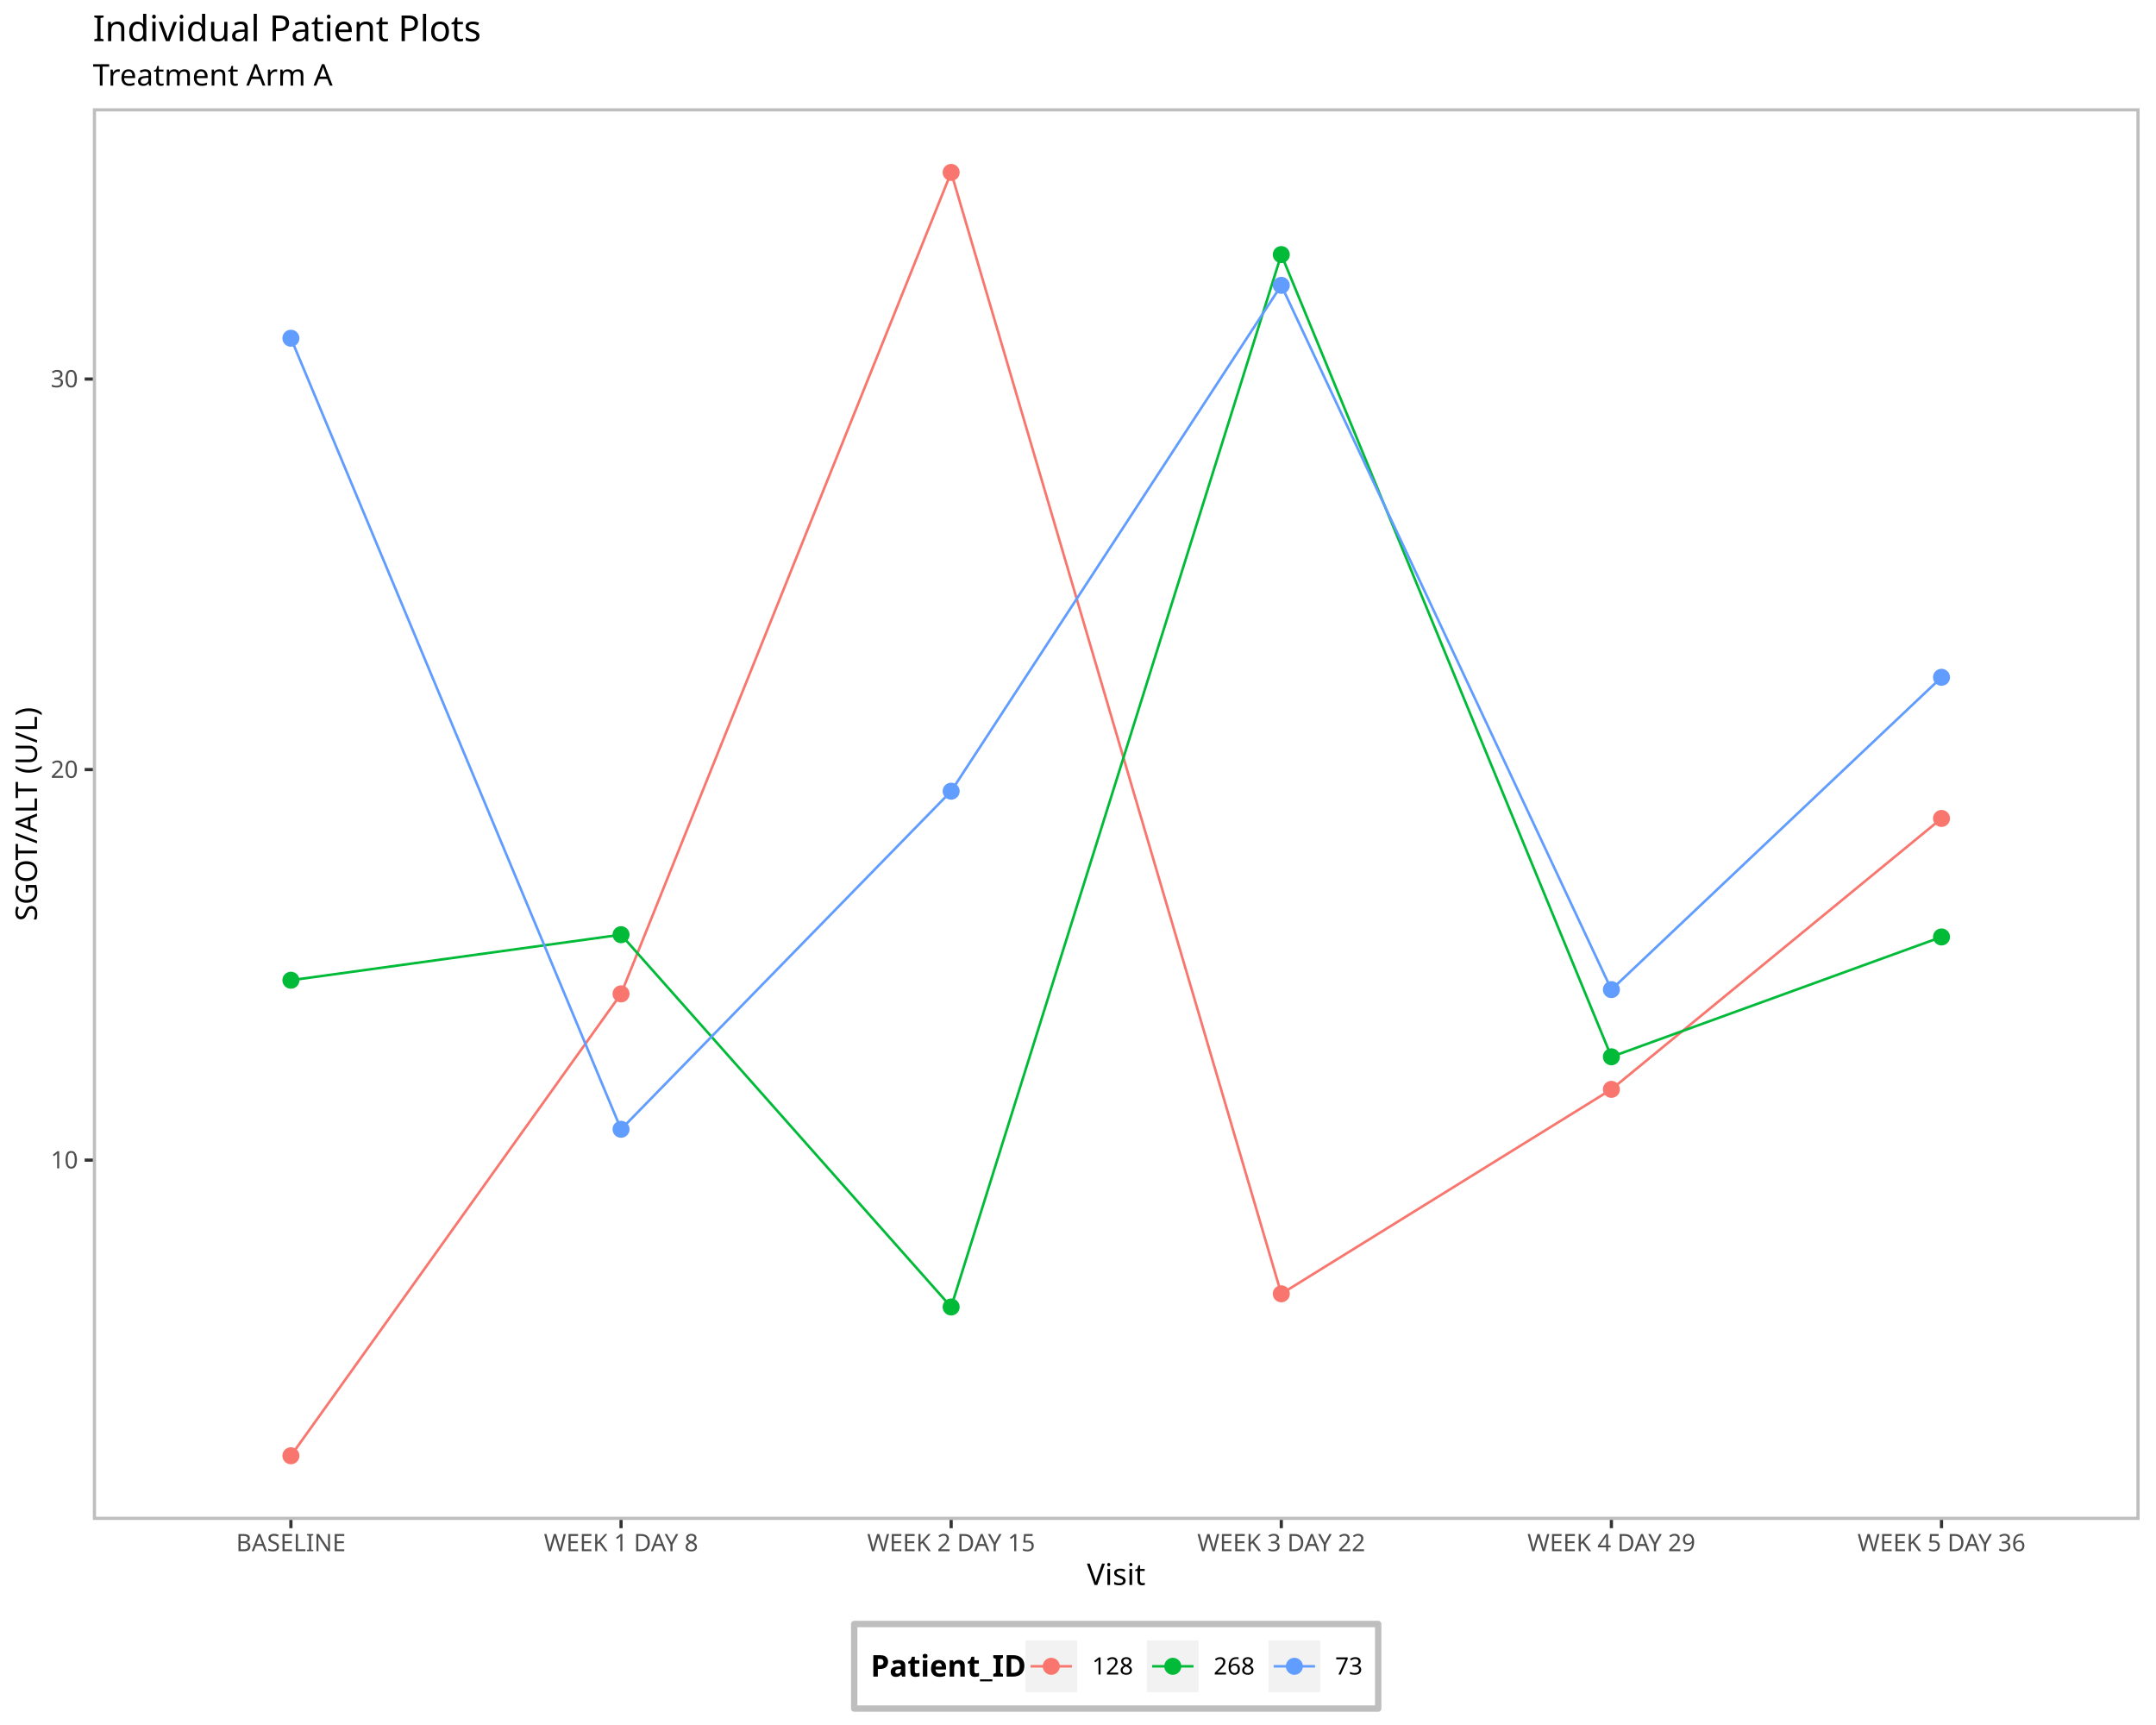
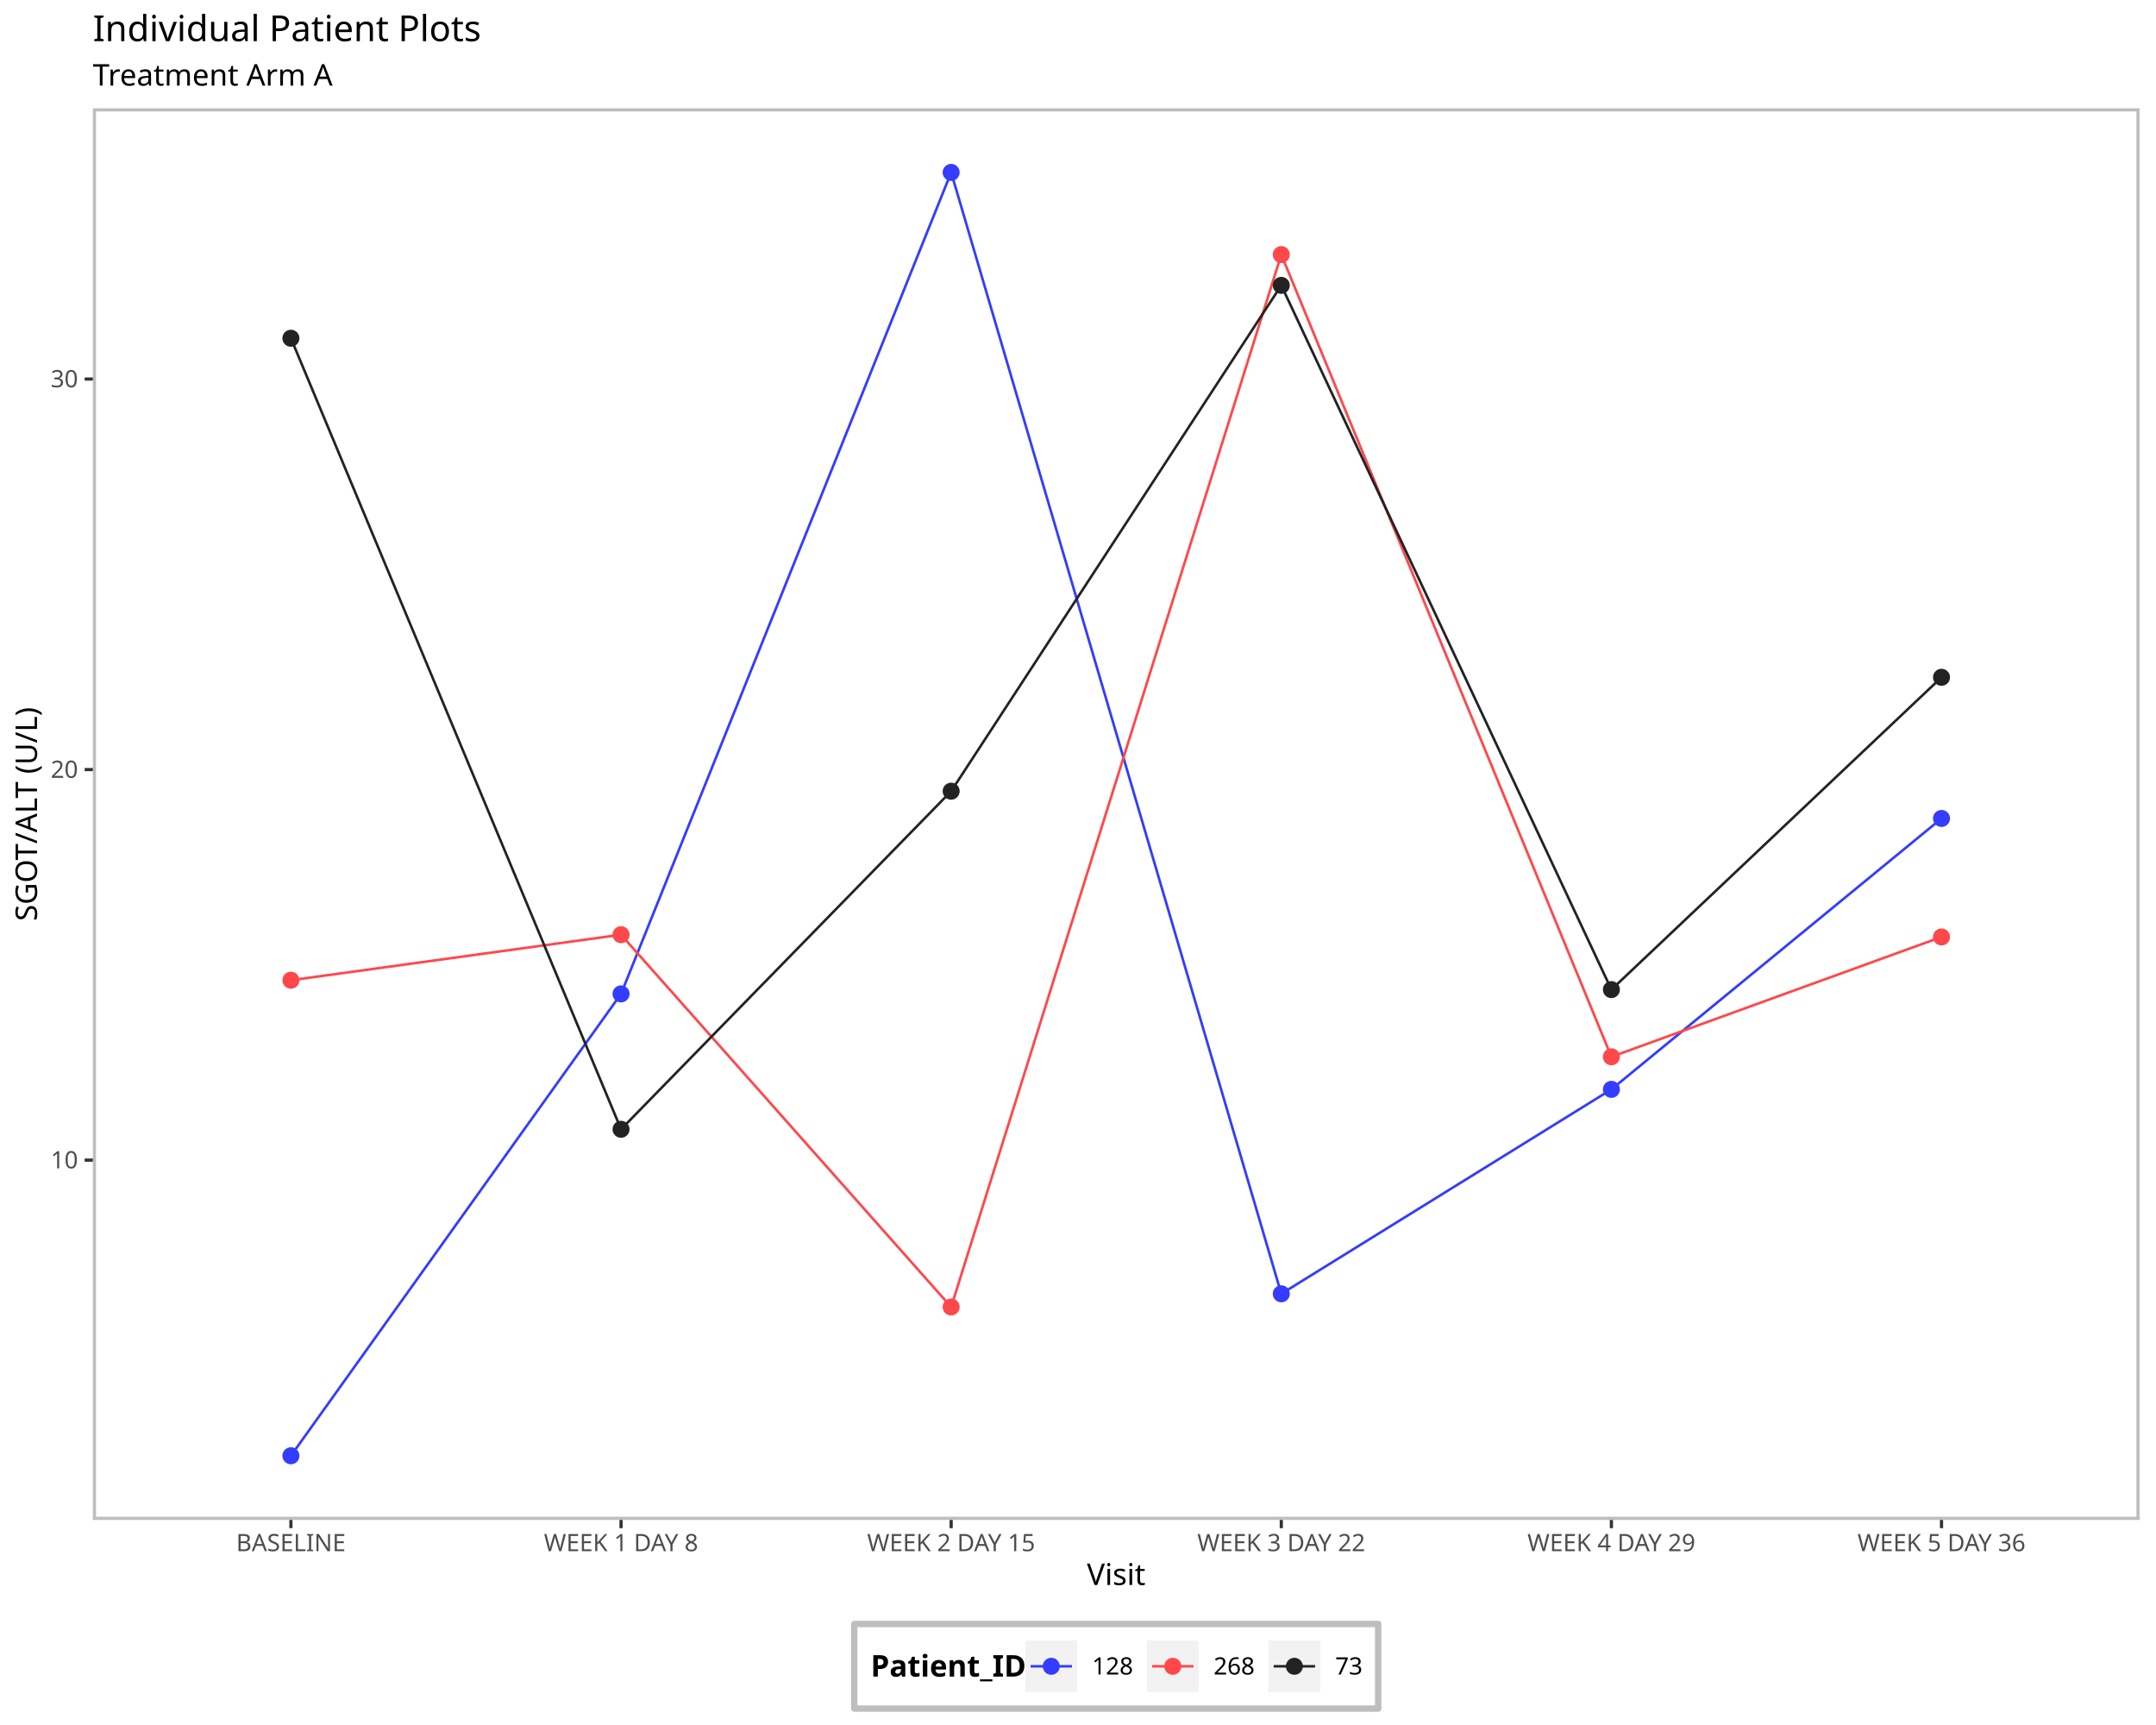
<svg xmlns="http://www.w3.org/2000/svg" class="svglite" data-engine-version="2.0" width="720.00pt" height="576.00pt" viewBox="0 0 720.00 576.00">
  <defs>
    <style type="text/css">
    .svglite line, .svglite polyline, .svglite polygon, .svglite path, .svglite rect, .svglite circle {
      fill: none;
      stroke: #000000;
      stroke-linecap: round;
      stroke-linejoin: round;
      stroke-miterlimit: 10.00;
    }
  </style>
  </defs>
  <rect width="100%" height="100%" style="stroke: none; fill: #FFFFFF;" />
  <defs>
    <clipPath id="cpMC4wMHw3MjAuMDB8MC4wMHw1NzYuMDA=">
      <rect x="0.00" y="0.00" width="720.00" height="576.00" />
    </clipPath>
  </defs>
  <g clip-path="url(#cpMC4wMHw3MjAuMDB8MC4wMHw1NzYuMDA=)">
    <rect x="0.00" y="0.00" width="720.00" height="576.00" style="stroke-width: 1.07; stroke: #FFFFFF; fill: #FFFFFF;" />
  </g>
  <defs>
    <clipPath id="cpMzEuMDF8NzE0LjUyfDM2LjE1fDUwNy41Mw==">
      <rect x="31.01" y="36.15" width="683.51" height="471.38" />
    </clipPath>
  </defs>
  <g clip-path="url(#cpMzEuMDF8NzE0LjUyfDM2LjE1fDUwNy41Mw==)">
-     <polyline points="97.15,486.10 207.40,331.87 317.64,57.57 427.89,432.02 538.13,363.75 648.37,273.29 " style="stroke-width: 0.85; stroke: #F8766D; stroke-linecap: butt;" />
-     <polyline points="97.15,327.31 207.40,312.11 317.64,436.42 427.89,85.01 538.13,352.88 648.37,312.86 " style="stroke-width: 0.85; stroke: #00BA38; stroke-linecap: butt;" />
-     <polyline points="97.15,112.94 207.40,377.08 317.64,264.19 427.89,95.28 538.13,330.44 648.37,226.16 " style="stroke-width: 0.85; stroke: #619CFF; stroke-linecap: butt;" />
-     <circle cx="97.15" cy="486.10" r="2.49" style="stroke-width: 0.71; stroke: #F8766D; fill: #F8766D;" />
-     <circle cx="207.40" cy="331.87" r="2.49" style="stroke-width: 0.71; stroke: #F8766D; fill: #F8766D;" />
-     <circle cx="317.64" cy="57.57" r="2.49" style="stroke-width: 0.71; stroke: #F8766D; fill: #F8766D;" />
-     <circle cx="427.89" cy="432.02" r="2.49" style="stroke-width: 0.71; stroke: #F8766D; fill: #F8766D;" />
-     <circle cx="538.13" cy="363.75" r="2.49" style="stroke-width: 0.71; stroke: #F8766D; fill: #F8766D;" />
-     <circle cx="648.37" cy="273.29" r="2.49" style="stroke-width: 0.71; stroke: #F8766D; fill: #F8766D;" />
-     <circle cx="97.15" cy="112.94" r="2.49" style="stroke-width: 0.71; stroke: #619CFF; fill: #619CFF;" />
-     <circle cx="207.40" cy="377.08" r="2.49" style="stroke-width: 0.71; stroke: #619CFF; fill: #619CFF;" />
-     <circle cx="317.64" cy="264.19" r="2.49" style="stroke-width: 0.71; stroke: #619CFF; fill: #619CFF;" />
-     <circle cx="427.89" cy="95.28" r="2.49" style="stroke-width: 0.71; stroke: #619CFF; fill: #619CFF;" />
-     <circle cx="538.13" cy="330.44" r="2.49" style="stroke-width: 0.71; stroke: #619CFF; fill: #619CFF;" />
-     <circle cx="648.37" cy="226.16" r="2.49" style="stroke-width: 0.71; stroke: #619CFF; fill: #619CFF;" />
-     <circle cx="97.15" cy="327.31" r="2.49" style="stroke-width: 0.71; stroke: #00BA38; fill: #00BA38;" />
-     <circle cx="207.40" cy="312.11" r="2.49" style="stroke-width: 0.71; stroke: #00BA38; fill: #00BA38;" />
-     <circle cx="317.64" cy="436.42" r="2.49" style="stroke-width: 0.71; stroke: #00BA38; fill: #00BA38;" />
-     <circle cx="427.89" cy="85.01" r="2.49" style="stroke-width: 0.71; stroke: #00BA38; fill: #00BA38;" />
-     <circle cx="538.13" cy="352.88" r="2.49" style="stroke-width: 0.71; stroke: #00BA38; fill: #00BA38;" />
-     <circle cx="648.37" cy="312.86" r="2.49" style="stroke-width: 0.71; stroke: #00BA38; fill: #00BA38;" />
+     <polyline points="97.15,486.10 207.40,331.87 317.64,57.57 427.89,432.02 538.13,363.75 648.37,273.29 " style="stroke-width: 0.85; stroke: #343CFF; stroke-linecap: butt;" />
+     <polyline points="97.15,327.31 207.40,312.11 317.64,436.42 427.89,85.01 538.13,352.88 648.37,312.86 " style="stroke-width: 0.85; stroke: #FF484B; stroke-linecap: butt;" />
+     <polyline points="97.15,112.94 207.40,377.08 317.64,264.19 427.89,95.28 538.13,330.44 648.37,226.16 " style="stroke-width: 0.85; stroke: #232323; stroke-linecap: butt;" />
+     <circle cx="97.15" cy="486.10" r="2.49" style="stroke-width: 0.71; stroke: #343CFF; fill: #343CFF;" />
+     <circle cx="207.40" cy="331.87" r="2.49" style="stroke-width: 0.71; stroke: #343CFF; fill: #343CFF;" />
+     <circle cx="317.64" cy="57.57" r="2.49" style="stroke-width: 0.71; stroke: #343CFF; fill: #343CFF;" />
+     <circle cx="427.89" cy="432.02" r="2.49" style="stroke-width: 0.71; stroke: #343CFF; fill: #343CFF;" />
+     <circle cx="538.13" cy="363.75" r="2.49" style="stroke-width: 0.71; stroke: #343CFF; fill: #343CFF;" />
+     <circle cx="648.37" cy="273.29" r="2.49" style="stroke-width: 0.71; stroke: #343CFF; fill: #343CFF;" />
+     <circle cx="97.15" cy="112.94" r="2.49" style="stroke-width: 0.71; stroke: #232323; fill: #232323;" />
+     <circle cx="207.40" cy="377.08" r="2.49" style="stroke-width: 0.71; stroke: #232323; fill: #232323;" />
+     <circle cx="317.64" cy="264.19" r="2.49" style="stroke-width: 0.71; stroke: #232323; fill: #232323;" />
+     <circle cx="427.89" cy="95.28" r="2.49" style="stroke-width: 0.71; stroke: #232323; fill: #232323;" />
+     <circle cx="538.13" cy="330.44" r="2.49" style="stroke-width: 0.71; stroke: #232323; fill: #232323;" />
+     <circle cx="648.37" cy="226.16" r="2.49" style="stroke-width: 0.71; stroke: #232323; fill: #232323;" />
+     <circle cx="97.15" cy="327.31" r="2.49" style="stroke-width: 0.71; stroke: #FF484B; fill: #FF484B;" />
+     <circle cx="207.40" cy="312.11" r="2.49" style="stroke-width: 0.71; stroke: #FF484B; fill: #FF484B;" />
+     <circle cx="317.64" cy="436.42" r="2.49" style="stroke-width: 0.71; stroke: #FF484B; fill: #FF484B;" />
+     <circle cx="427.89" cy="85.01" r="2.49" style="stroke-width: 0.71; stroke: #FF484B; fill: #FF484B;" />
+     <circle cx="538.13" cy="352.88" r="2.49" style="stroke-width: 0.71; stroke: #FF484B; fill: #FF484B;" />
+     <circle cx="648.37" cy="312.86" r="2.49" style="stroke-width: 0.71; stroke: #FF484B; fill: #FF484B;" />
    <rect x="31.01" y="36.15" width="683.51" height="471.38" style="stroke-width: 2.13; stroke: #BEBEBE;" />
  </g>
  <g clip-path="url(#cpMC4wMHw3MjAuMDB8MC4wMHw1NzYuMDA=)">
    <text x="26.08" y="390.13" text-anchor="end" style="font-size: 8.00px; fill: #4D4D4D; font-family: sans;" textLength="8.90px" lengthAdjust="spacingAndGlyphs">10</text>
    <text x="26.08" y="259.73" text-anchor="end" style="font-size: 8.00px; fill: #4D4D4D; font-family: sans;" textLength="8.90px" lengthAdjust="spacingAndGlyphs">20</text>
    <text x="26.08" y="129.32" text-anchor="end" style="font-size: 8.00px; fill: #4D4D4D; font-family: sans;" textLength="8.90px" lengthAdjust="spacingAndGlyphs">30</text>
    <polyline points="28.27,387.38 31.01,387.38 " style="stroke-width: 1.07; stroke: #333333; stroke-linecap: butt;" />
    <polyline points="28.27,256.97 31.01,256.97 " style="stroke-width: 1.07; stroke: #333333; stroke-linecap: butt;" />
    <polyline points="28.27,126.57 31.01,126.57 " style="stroke-width: 1.07; stroke: #333333; stroke-linecap: butt;" />
    <polyline points="97.15,510.27 97.15,507.53 " style="stroke-width: 1.07; stroke: #333333; stroke-linecap: butt;" />
    <polyline points="207.40,510.27 207.40,507.53 " style="stroke-width: 1.07; stroke: #333333; stroke-linecap: butt;" />
    <polyline points="317.64,510.27 317.64,507.53 " style="stroke-width: 1.07; stroke: #333333; stroke-linecap: butt;" />
    <polyline points="427.89,510.27 427.89,507.53 " style="stroke-width: 1.07; stroke: #333333; stroke-linecap: butt;" />
    <polyline points="538.13,510.27 538.13,507.53 " style="stroke-width: 1.07; stroke: #333333; stroke-linecap: butt;" />
    <polyline points="648.37,510.27 648.37,507.53 " style="stroke-width: 1.07; stroke: #333333; stroke-linecap: butt;" />
    <text x="97.15" y="517.96" text-anchor="middle" style="font-size: 8.00px; fill: #4D4D4D; font-family: sans;" textLength="39.14px" lengthAdjust="spacingAndGlyphs">BASELINE</text>
    <text x="207.40" y="517.96" text-anchor="middle" style="font-size: 8.00px; fill: #4D4D4D; font-family: sans;" textLength="55.58px" lengthAdjust="spacingAndGlyphs">WEEK 1 DAY 8</text>
    <text x="317.64" y="517.96" text-anchor="middle" style="font-size: 8.00px; fill: #4D4D4D; font-family: sans;" textLength="60.03px" lengthAdjust="spacingAndGlyphs">WEEK 2 DAY 15</text>
    <text x="427.89" y="517.96" text-anchor="middle" style="font-size: 8.00px; fill: #4D4D4D; font-family: sans;" textLength="60.03px" lengthAdjust="spacingAndGlyphs">WEEK 3 DAY 22</text>
    <text x="538.13" y="517.96" text-anchor="middle" style="font-size: 8.00px; fill: #4D4D4D; font-family: sans;" textLength="60.03px" lengthAdjust="spacingAndGlyphs">WEEK 4 DAY 29</text>
    <text x="648.37" y="517.96" text-anchor="middle" style="font-size: 8.00px; fill: #4D4D4D; font-family: sans;" textLength="60.03px" lengthAdjust="spacingAndGlyphs">WEEK 5 DAY 36</text>
    <text x="372.76" y="529.25" text-anchor="middle" style="font-size: 10.00px; font-family: sans;" textLength="18.89px" lengthAdjust="spacingAndGlyphs">Visit</text>
    <text transform="translate(12.36,271.84) rotate(-90)" text-anchor="middle" style="font-size: 10.00px; font-family: sans;" textLength="74.47px" lengthAdjust="spacingAndGlyphs">SGOT/ALT (U/L)</text>
    <rect x="285.27" y="542.28" width="174.98" height="28.24" style="stroke-width: 2.13; stroke: #BEBEBE;" />
    <text x="290.75" y="559.84" style="font-size: 10.00px; font-weight: bold; font-family: sans;" textLength="46.70px" lengthAdjust="spacingAndGlyphs">Patient_ID</text>
    <rect x="342.43" y="547.76" width="17.28" height="17.28" style="stroke-width: 1.07; stroke: none; fill: #F2F2F2;" />
-     <line x1="344.16" y1="556.40" x2="357.98" y2="556.40" style="stroke-width: 0.85; stroke: #F8766D; stroke-linecap: butt;" />
-     <circle cx="351.07" cy="556.40" r="2.49" style="stroke-width: 0.71; stroke: #F8766D; fill: #F8766D;" />
+     <line x1="344.16" y1="556.40" x2="357.98" y2="556.40" style="stroke-width: 0.85; stroke: #343CFF; stroke-linecap: butt;" />
+     <circle cx="351.07" cy="556.40" r="2.49" style="stroke-width: 0.71; stroke: #343CFF; fill: #343CFF;" />
    <rect x="383.02" y="547.76" width="17.28" height="17.28" style="stroke-width: 1.07; stroke: none; fill: #F2F2F2;" />
-     <line x1="384.75" y1="556.40" x2="398.58" y2="556.40" style="stroke-width: 0.85; stroke: #00BA38; stroke-linecap: butt;" />
-     <circle cx="391.66" cy="556.40" r="2.49" style="stroke-width: 0.71; stroke: #00BA38; fill: #00BA38;" />
+     <line x1="384.75" y1="556.40" x2="398.58" y2="556.40" style="stroke-width: 0.85; stroke: #FF484B; stroke-linecap: butt;" />
+     <circle cx="391.66" cy="556.40" r="2.49" style="stroke-width: 0.71; stroke: #FF484B; fill: #FF484B;" />
    <rect x="423.62" y="547.76" width="17.28" height="17.28" style="stroke-width: 1.07; stroke: none; fill: #F2F2F2;" />
-     <line x1="425.34" y1="556.40" x2="439.17" y2="556.40" style="stroke-width: 0.85; stroke: #619CFF; stroke-linecap: butt;" />
-     <circle cx="432.26" cy="556.40" r="2.49" style="stroke-width: 0.71; stroke: #619CFF; fill: #619CFF;" />
+     <line x1="425.34" y1="556.40" x2="439.17" y2="556.40" style="stroke-width: 0.85; stroke: #232323; stroke-linecap: butt;" />
+     <circle cx="432.26" cy="556.40" r="2.49" style="stroke-width: 0.71; stroke: #232323; fill: #232323;" />
    <text x="364.69" y="559.15" style="font-size: 8.00px; font-family: sans;" textLength="13.35px" lengthAdjust="spacingAndGlyphs">128</text>
    <text x="405.28" y="559.15" style="font-size: 8.00px; font-family: sans;" textLength="13.35px" lengthAdjust="spacingAndGlyphs">268</text>
    <text x="445.88" y="559.15" style="font-size: 8.00px; font-family: sans;" textLength="8.90px" lengthAdjust="spacingAndGlyphs">73</text>
    <text x="31.01" y="28.59" style="font-size: 10.00px; font-family: sans;" textLength="76.14px" lengthAdjust="spacingAndGlyphs">Treatment Arm A</text>
    <text x="31.01" y="13.74" style="font-size: 12.00px; font-family: sans;" textLength="121.41px" lengthAdjust="spacingAndGlyphs">Individual Patient Plots</text>
  </g>
</svg>
